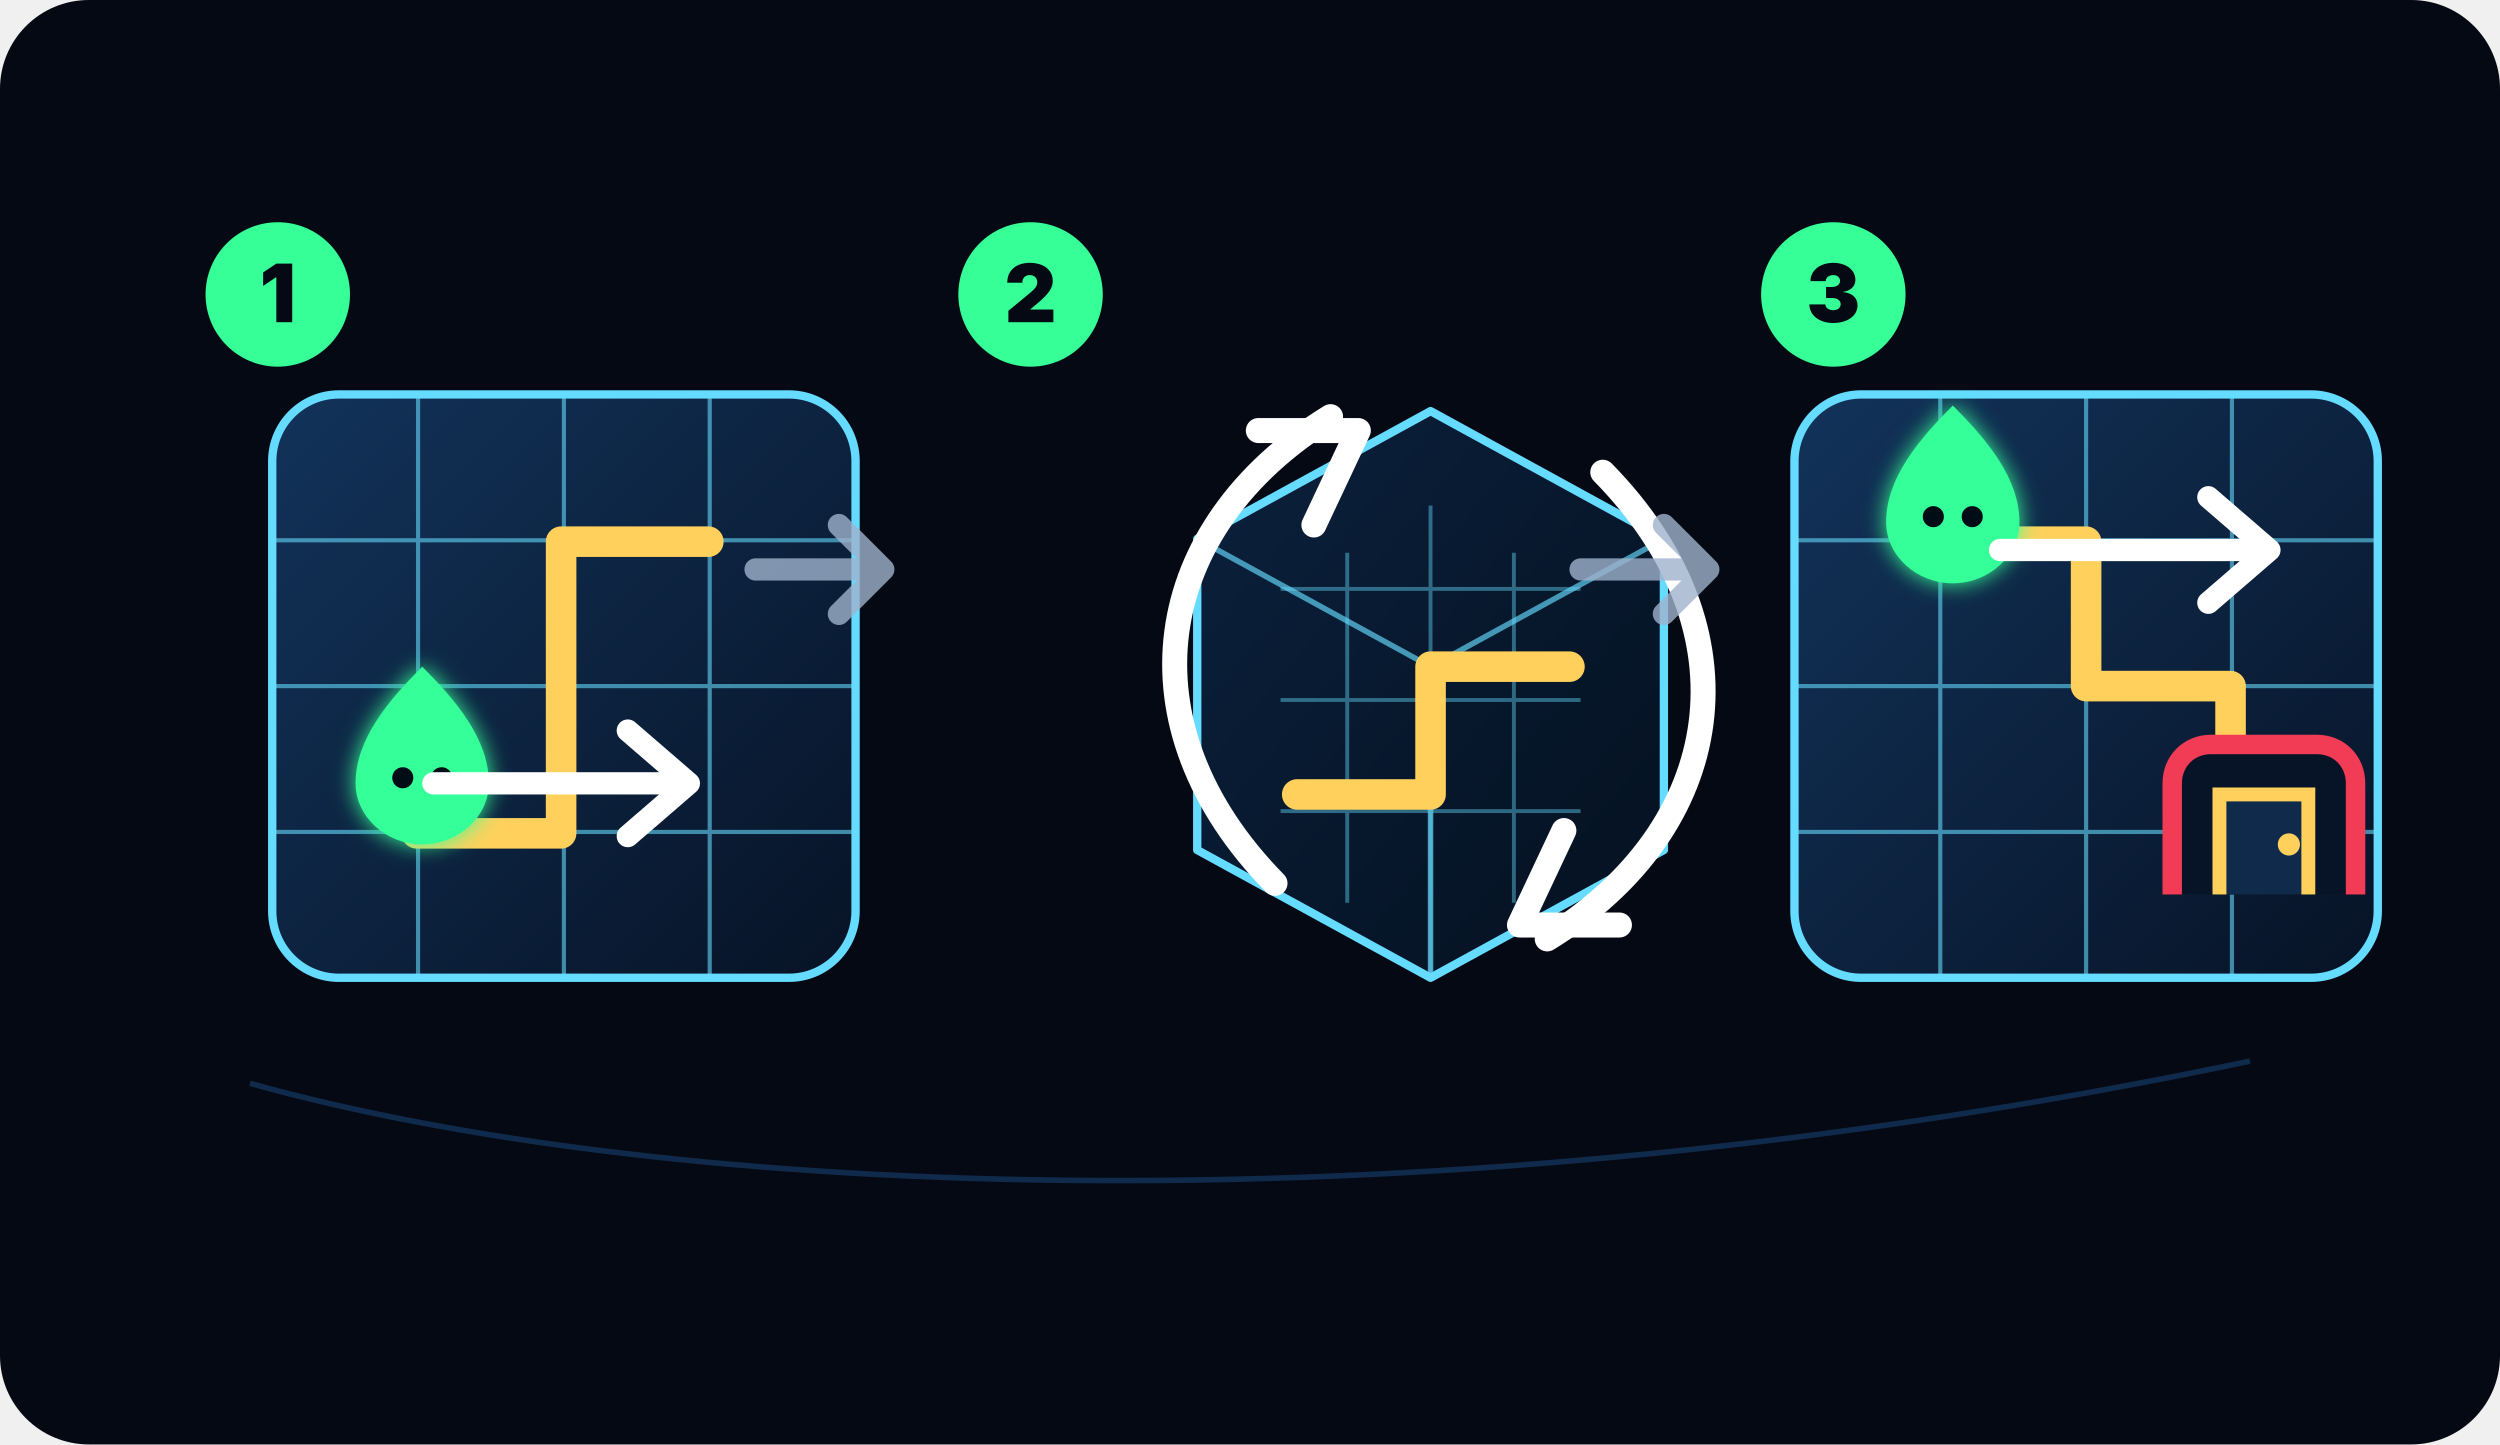
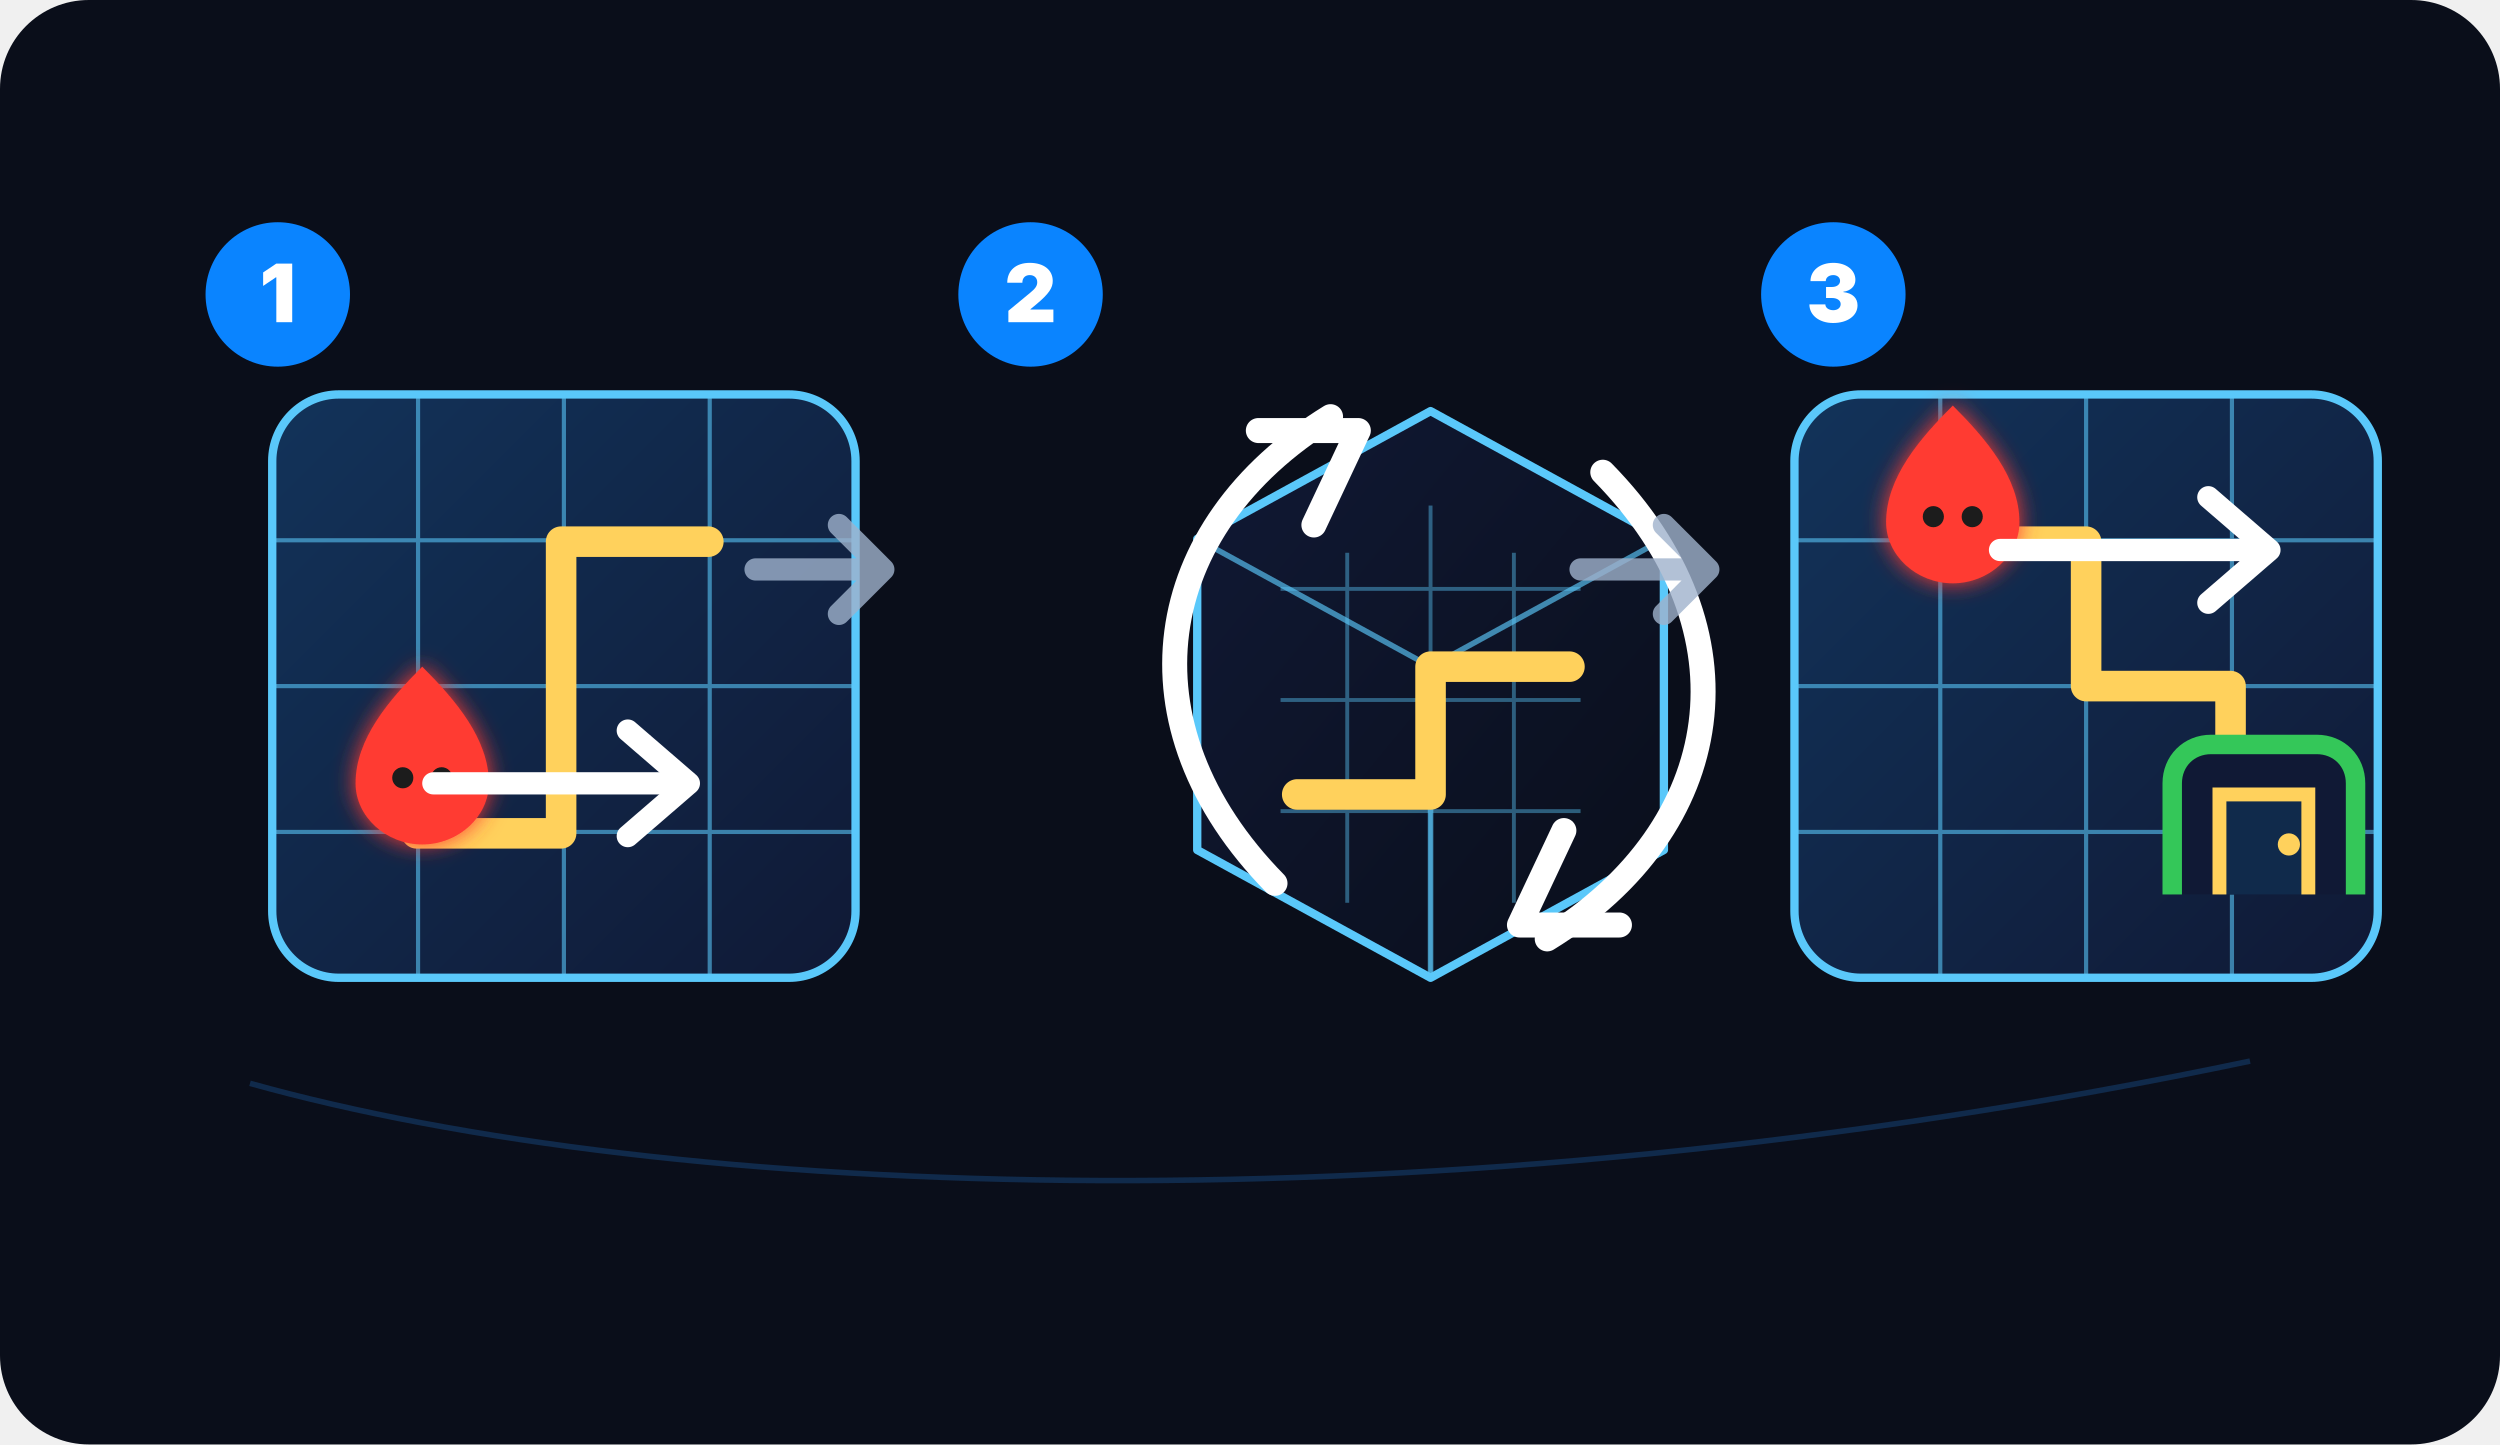
<svg xmlns="http://www.w3.org/2000/svg" viewBox="0 0 900 520" role="img" aria-labelledby="title desc">
  <defs>
    <linearGradient id="faceFront" x1="0" y1="0" x2="1" y2="1">
      <stop stop-color="#12335a" />
-       <stop offset="1" stop-color="#071326" />
+       <stop offset="1" stop-color="#101935" />
    </linearGradient>
    <linearGradient id="faceSide" x1="0" y1="0" x2="1" y2="1">
-       <stop stop-color="#0b213d" />
-       <stop offset="1" stop-color="#04101f" />
+       <stop stop-color="#101935" />
+       <stop offset="1" stop-color="#0a0e1a" />
    </linearGradient>
    <filter id="glow" x="-30%" y="-30%" width="160%" height="160%">
      <feGaussianBlur stdDeviation="4" result="blur" />
      <feMerge>
        <feMergeNode in="blur" />
        <feMergeNode in="SourceGraphic" />
      </feMerge>
    </filter>
  </defs>
-   <rect width="900" height="520" rx="32" fill="#050914" />
+   <rect width="900" height="520" rx="32" fill="#0a0e1a" />
  <path d="M90 390c150 42 425 54 720-8" fill="none" stroke="#102a4b" stroke-width="2" />
  <g transform="translate(66 72)">
-     <circle cx="34" cy="34" r="26" fill="#36ff98" />
-     <text x="34" y="44" text-anchor="middle" fill="#050914" font-family="Inter, ui-sans-serif, system-ui" font-size="29" font-weight="950">1</text>
+     <circle cx="34" cy="34" r="26" fill="#0a84ff" />
+     <text x="34" y="44" text-anchor="middle" fill="#ffffff" font-family="Inter, ui-sans-serif, system-ui" font-size="29" font-weight="950">1</text>
    <g transform="translate(32 70)">
-       <rect width="210" height="210" rx="24" fill="url(#faceFront)" stroke="#65dcff" stroke-width="3" />
-       <g stroke="#65dcff" stroke-width="1.5" opacity=".58">
+       <rect width="210" height="210" rx="24" fill="url(#faceFront)" stroke="#5ac8fa" stroke-width="3" />
+       <g stroke="#5ac8fa" stroke-width="1.5" opacity=".58">
        <path d="M52.5 0v210M105 0v210M157.5 0v210M0 52.5h210M0 105h210M0 157.5h210" />
      </g>
      <path d="M52 158h52V53h53" fill="none" stroke="#ffd15c" stroke-width="11" stroke-linecap="round" stroke-linejoin="round" />
      <g filter="url(#glow)">
-         <path d="M54 162c-13 0-24-10-24-22 0-16 12-30 24-42 12 12 24 26 24 42 0 12-11 22-24 22Z" fill="#36ff98" />
-         <circle cx="47" cy="138" r="3.8" fill="#050914" />
-         <circle cx="61" cy="138" r="3.8" fill="#050914" />
+         <path d="M54 162c-13 0-24-10-24-22 0-16 12-30 24-42 12 12 24 26 24 42 0 12-11 22-24 22Z" fill="#ff3b30" />
+         <circle cx="47" cy="138" r="3.8" fill="#1a1a1a" />
+         <circle cx="61" cy="138" r="3.8" fill="#1a1a1a" />
      </g>
      <path d="M58 140h83" fill="none" stroke="#ffffff" stroke-width="8" stroke-linecap="round" />
      <path d="M128 121l22 19-22 19" fill="none" stroke="#ffffff" stroke-width="8" stroke-linecap="round" stroke-linejoin="round" />
    </g>
  </g>
  <g transform="translate(337 72)">
-     <circle cx="34" cy="34" r="26" fill="#36ff98" />
-     <text x="34" y="44" text-anchor="middle" fill="#050914" font-family="Inter, ui-sans-serif, system-ui" font-size="29" font-weight="950">2</text>
+     <circle cx="34" cy="34" r="26" fill="#0a84ff" />
+     <text x="34" y="44" text-anchor="middle" fill="#ffffff" font-family="Inter, ui-sans-serif, system-ui" font-size="29" font-weight="950">2</text>
    <g transform="translate(22 76)">
-       <path d="M72 46 156 0l84 46v112l-84 46-84-46Z" fill="url(#faceSide)" stroke="#65dcff" stroke-width="3" stroke-linejoin="round" />
-       <path d="M72 46 156 92l84-46M156 92v112" fill="none" stroke="#65dcff" stroke-width="2" opacity=".65" />
-       <path d="M102 64h108M102 104h108M102 144h108M126 51v126M156 34v170M186 51v126" fill="none" stroke="#65dcff" stroke-width="1.4" opacity=".42" />
+       <path d="M72 46 156 0l84 46v112l-84 46-84-46Z" fill="url(#faceSide)" stroke="#5ac8fa" stroke-width="3" stroke-linejoin="round" />
+       <path d="M72 46 156 92l84-46M156 92v112" fill="none" stroke="#5ac8fa" stroke-width="2" opacity=".65" />
+       <path d="M102 64h108M102 104h108M102 144h108M126 51v126M156 34v170M186 51v126" fill="none" stroke="#5ac8fa" stroke-width="1.4" opacity=".42" />
      <path d="M100 170c-56-57-45-128 20-168" fill="none" stroke="#ffffff" stroke-width="9" stroke-linecap="round" />
      <path d="M94 7h36l-16 34" fill="none" stroke="#ffffff" stroke-width="9" stroke-linecap="round" stroke-linejoin="round" />
      <path d="M218 22c56 57 45 128-20 168" fill="none" stroke="#ffffff" stroke-width="9" stroke-linecap="round" />
      <path d="M224 185h-36l16-34" fill="none" stroke="#ffffff" stroke-width="9" stroke-linecap="round" stroke-linejoin="round" />
      <path d="M108 138h48V92h50" fill="none" stroke="#ffd15c" stroke-width="11" stroke-linecap="round" stroke-linejoin="round" />
    </g>
  </g>
  <g transform="translate(626 72)">
-     <circle cx="34" cy="34" r="26" fill="#36ff98" />
-     <text x="34" y="44" text-anchor="middle" fill="#050914" font-family="Inter, ui-sans-serif, system-ui" font-size="29" font-weight="950">3</text>
+     <circle cx="34" cy="34" r="26" fill="#0a84ff" />
+     <text x="34" y="44" text-anchor="middle" fill="#ffffff" font-family="Inter, ui-sans-serif, system-ui" font-size="29" font-weight="950">3</text>
    <g transform="translate(20 70)">
-       <rect width="210" height="210" rx="24" fill="url(#faceFront)" stroke="#65dcff" stroke-width="3" />
-       <g stroke="#65dcff" stroke-width="1.5" opacity=".58">
+       <rect width="210" height="210" rx="24" fill="url(#faceFront)" stroke="#5ac8fa" stroke-width="3" />
+       <g stroke="#5ac8fa" stroke-width="1.5" opacity=".58">
        <path d="M52.5 0v210M105 0v210M157.5 0v210M0 52.5h210M0 105h210M0 157.5h210" />
      </g>
      <path d="M53 53h52v52h52v52" fill="none" stroke="#ffd15c" stroke-width="11" stroke-linecap="round" stroke-linejoin="round" />
      <g transform="translate(136 126)">
-         <path d="M0 54V14C0 6 6 0 14 0h38c8 0 14 6 14 14v40" fill="#071326" stroke="#f23b55" stroke-width="7" stroke-linejoin="round" />
+         <path d="M0 54V14C0 6 6 0 14 0h38c8 0 14 6 14 14v40" fill="#101935" stroke="#34c759" stroke-width="7" stroke-linejoin="round" />
        <path d="M17 54V18h32v36" fill="#102a4b" stroke="#ffd15c" stroke-width="5" />
        <circle cx="42" cy="36" r="4" fill="#ffd15c" />
      </g>
      <g filter="url(#glow)">
-         <path d="M57 68c-13 0-24-10-24-22 0-16 12-30 24-42 12 12 24 26 24 42 0 12-11 22-24 22Z" fill="#36ff98" />
-         <circle cx="50" cy="44" r="3.8" fill="#050914" />
-         <circle cx="64" cy="44" r="3.8" fill="#050914" />
+         <path d="M57 68c-13 0-24-10-24-22 0-16 12-30 24-42 12 12 24 26 24 42 0 12-11 22-24 22Z" fill="#ff3b30" />
+         <circle cx="50" cy="44" r="3.8" fill="#1a1a1a" />
+         <circle cx="64" cy="44" r="3.8" fill="#1a1a1a" />
      </g>
      <path d="M74 56h88" fill="none" stroke="#ffffff" stroke-width="8" stroke-linecap="round" />
      <path d="M149 37l22 19-22 19" fill="none" stroke="#ffffff" stroke-width="8" stroke-linecap="round" stroke-linejoin="round" />
    </g>
  </g>
  <path d="M272 205h46m-16-16 16 16-16 16M569 205h46m-16-16 16 16-16 16" fill="none" stroke="#9fb2cc" stroke-width="8" stroke-linecap="round" stroke-linejoin="round" opacity=".8" />
</svg>
